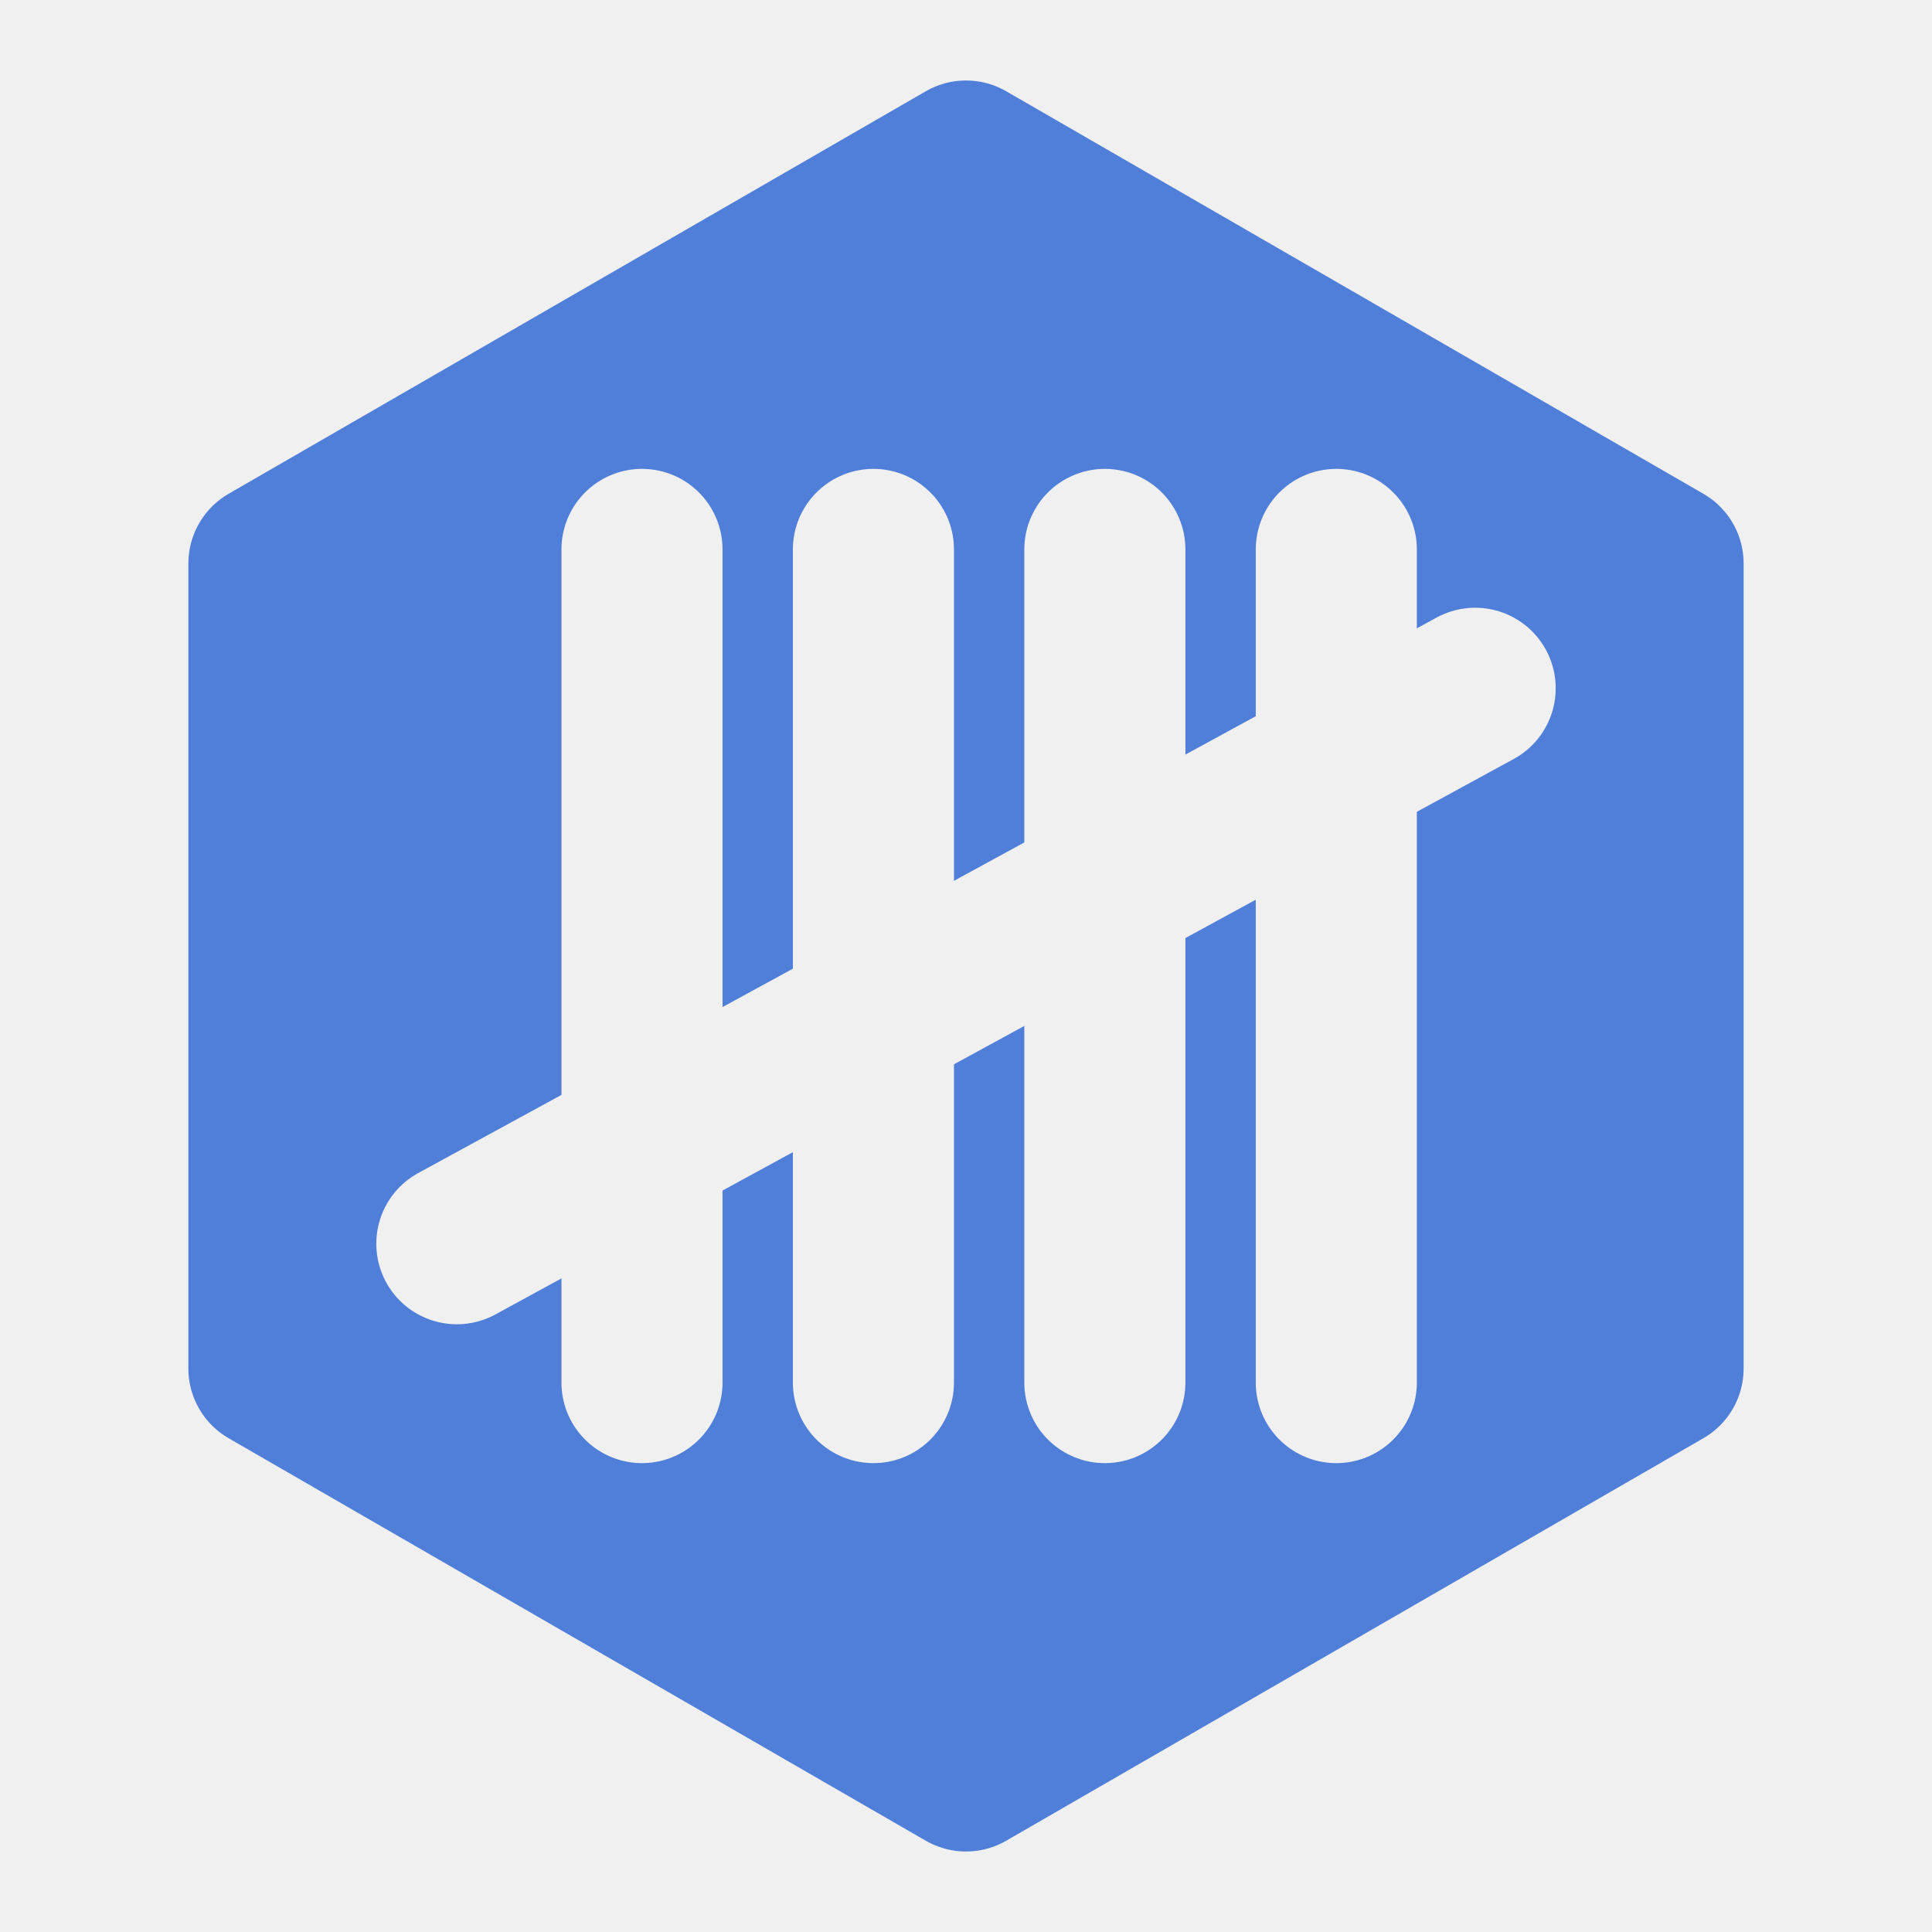
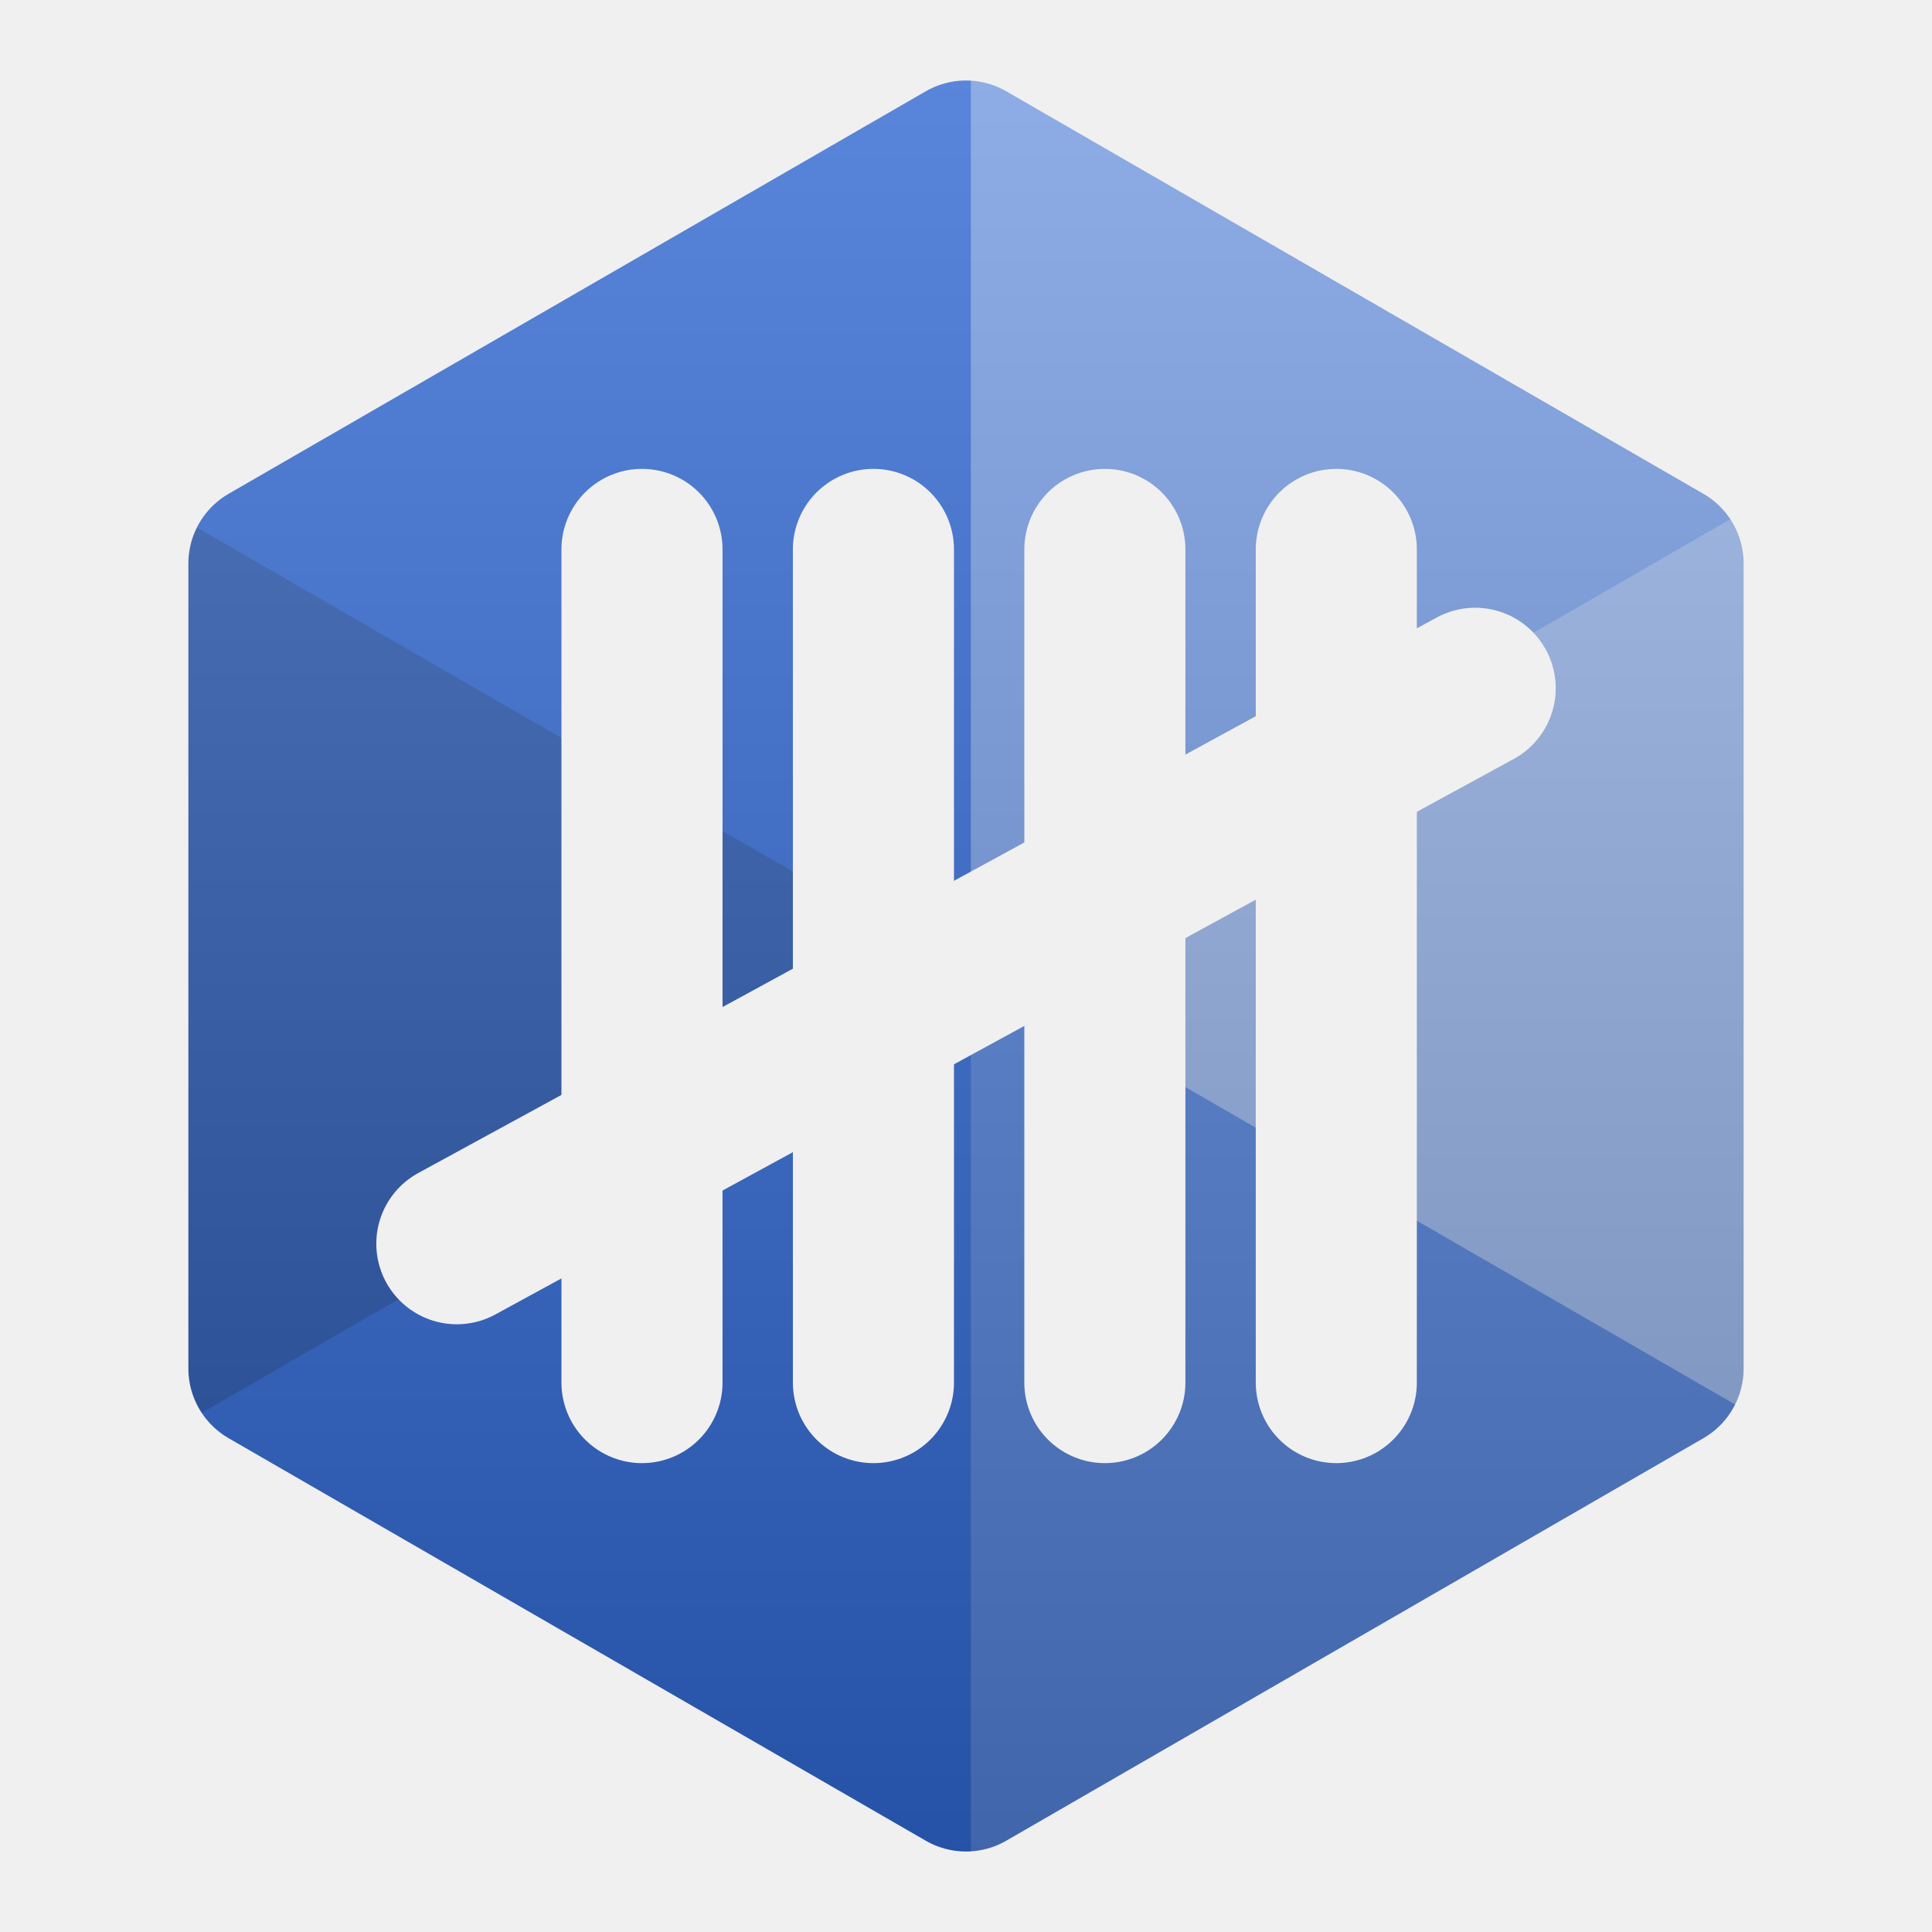
<svg xmlns="http://www.w3.org/2000/svg" width="24" height="24" viewBox="0 0 24 24" fill="none" stroke-width="2" stroke-linecap="round" stroke-linejoin="round">
  <mask id="glyph">
    <path d="M12 2 20.66 7v10L12 22l-8.66-5V7Z" fill="#fff" stroke="#fff" />
    <g stroke="#000" transform="translate(12 12) scale(1.15) translate(-12 -12)" stroke-width="1.74">
      <path d="M8.5 7.5v9" />
      <path d="M11 7.5v9" />
      <path d="M13.5 7.5v9" />
      <path d="M16 7.5v9" />
      <path d="M6.5 15 17.5 9" />
    </g>
  </mask>
-   <rect width="24" height="24" fill="#4F7FD9" mask="url(#glyph)" />
+   <defs>
+     <linearGradient id="shade" x1="0" y1="0" x2="0" y2="24" gradientUnits="userSpaceOnUse">
+       <stop offset="0" stop-color="#fff" stop-opacity=".22" />
+       <stop offset="1" stop-color="#000" stop-opacity=".22" />
+     </linearGradient>
+   </defs>
+   <g mask="url(#glyph)">
+     <path d="M12 12 12.00 -8.00 29.32 2.00Z" fill="#7197E0" stroke="#7197E0" stroke-width=".12" />
+     <path d="M12 12 29.32 2.00 29.32 22.00Z" fill="#92B0E7" stroke="#92B0E7" stroke-width=".12" />
+     <path d="M12 12 29.32 22.00 12.00 32.00Z" fill="#4F7FD9" stroke="#4F7FD9" stroke-width=".12" />
+     <path d="M12 12 12.00 32.00 -5.32 22.00Z" fill="#2D67D2" stroke="#2D67D2" stroke-width=".12" />
+     <path d="M12 12 -5.32 22.00 -5.32 2.00Z" fill="#2656B0" stroke="#2656B0" stroke-width=".12" />
+     <path d="M12 12 -5.32 2.00 12.00 -8.00Z" fill="#2D67D2" stroke="#2D67D2" stroke-width=".12" />
+     <rect width="24" height="24" fill="url(#shade)" />
+   </g>
</svg>
